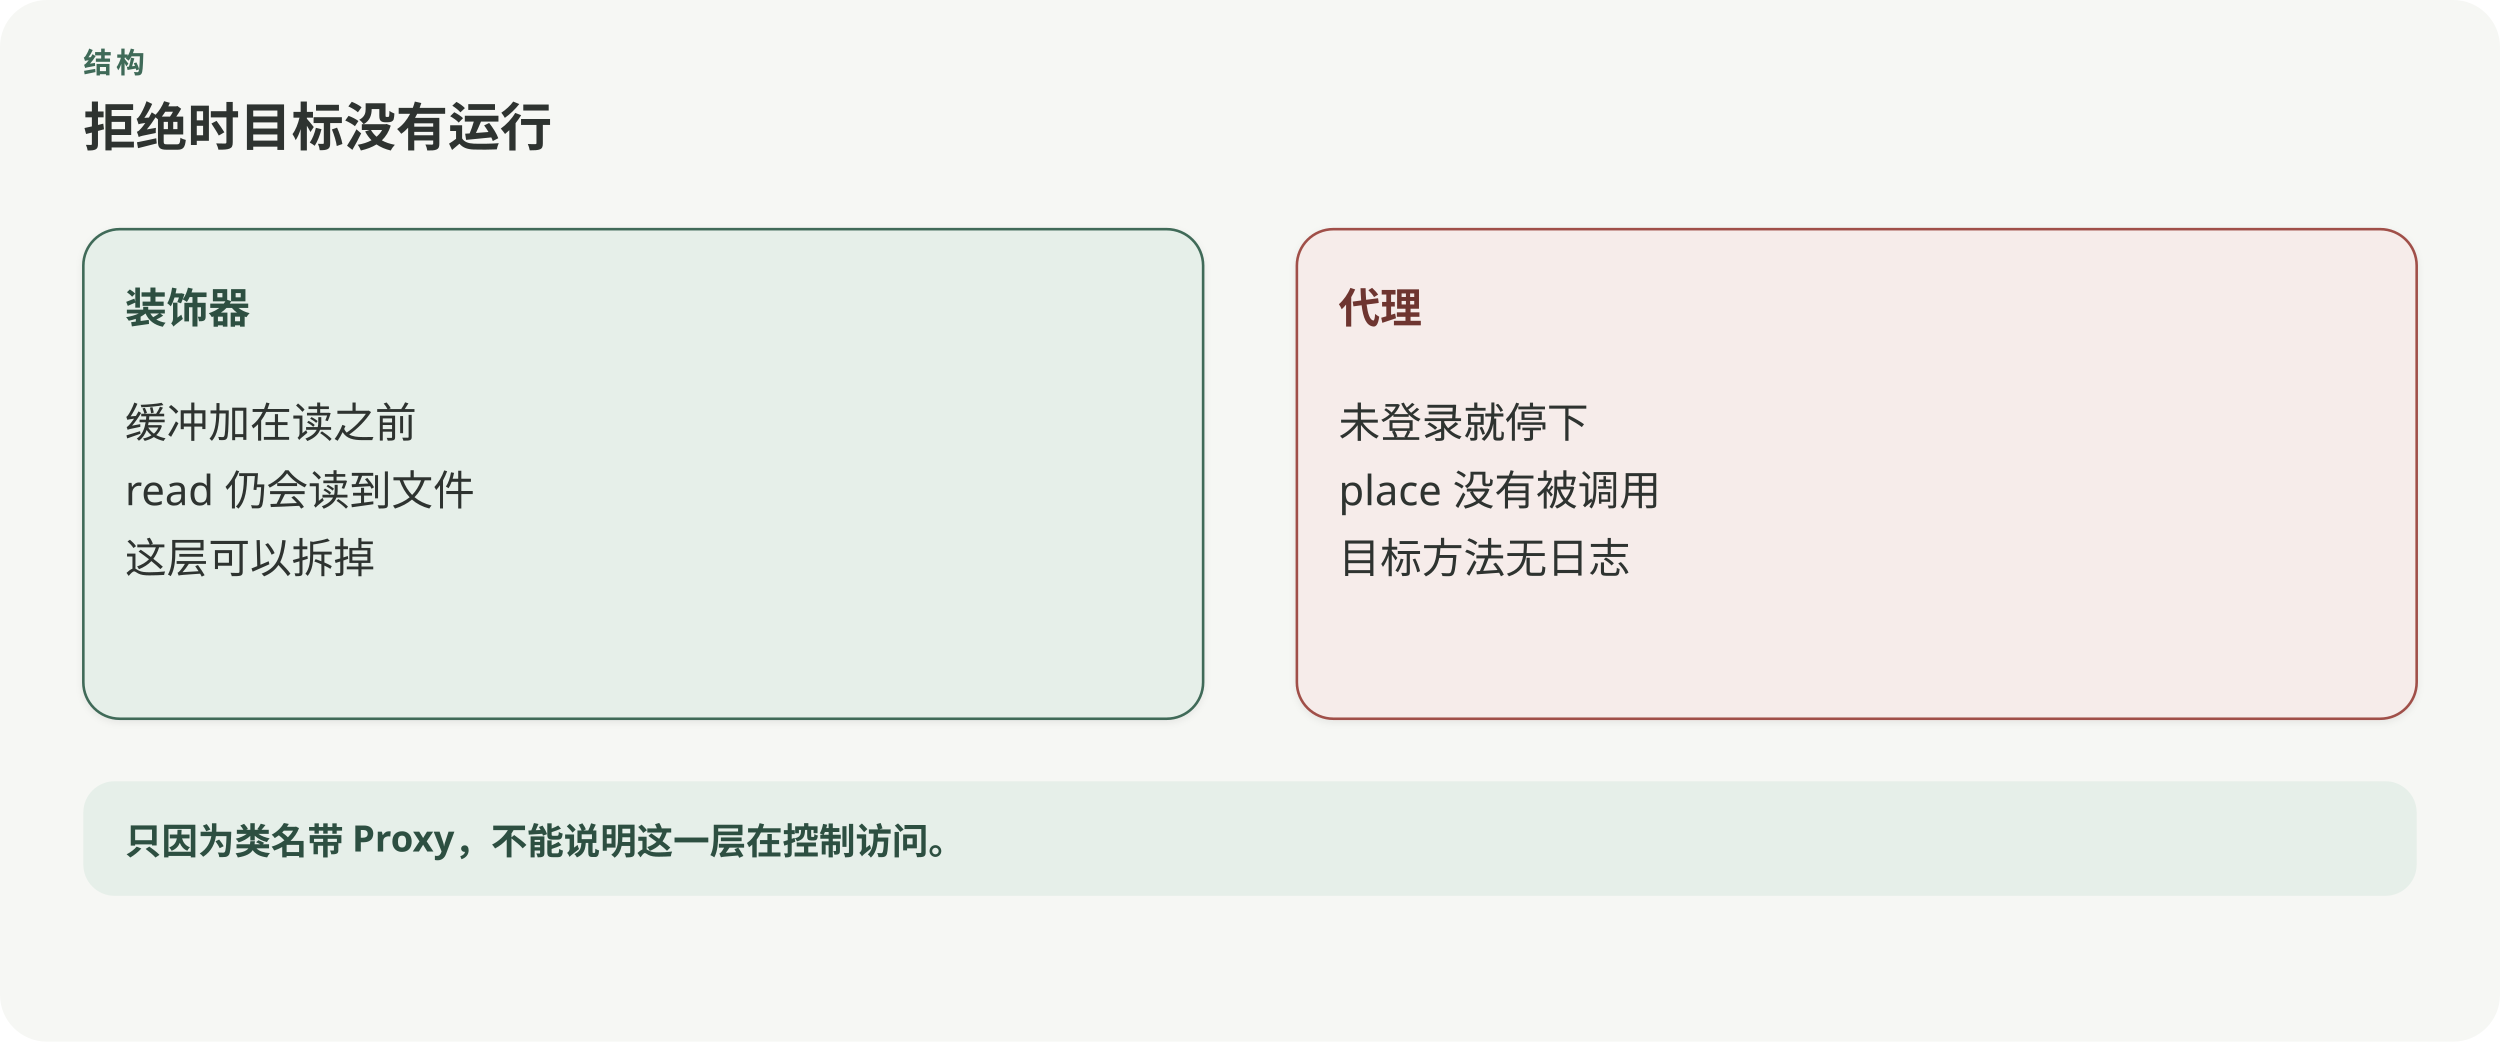
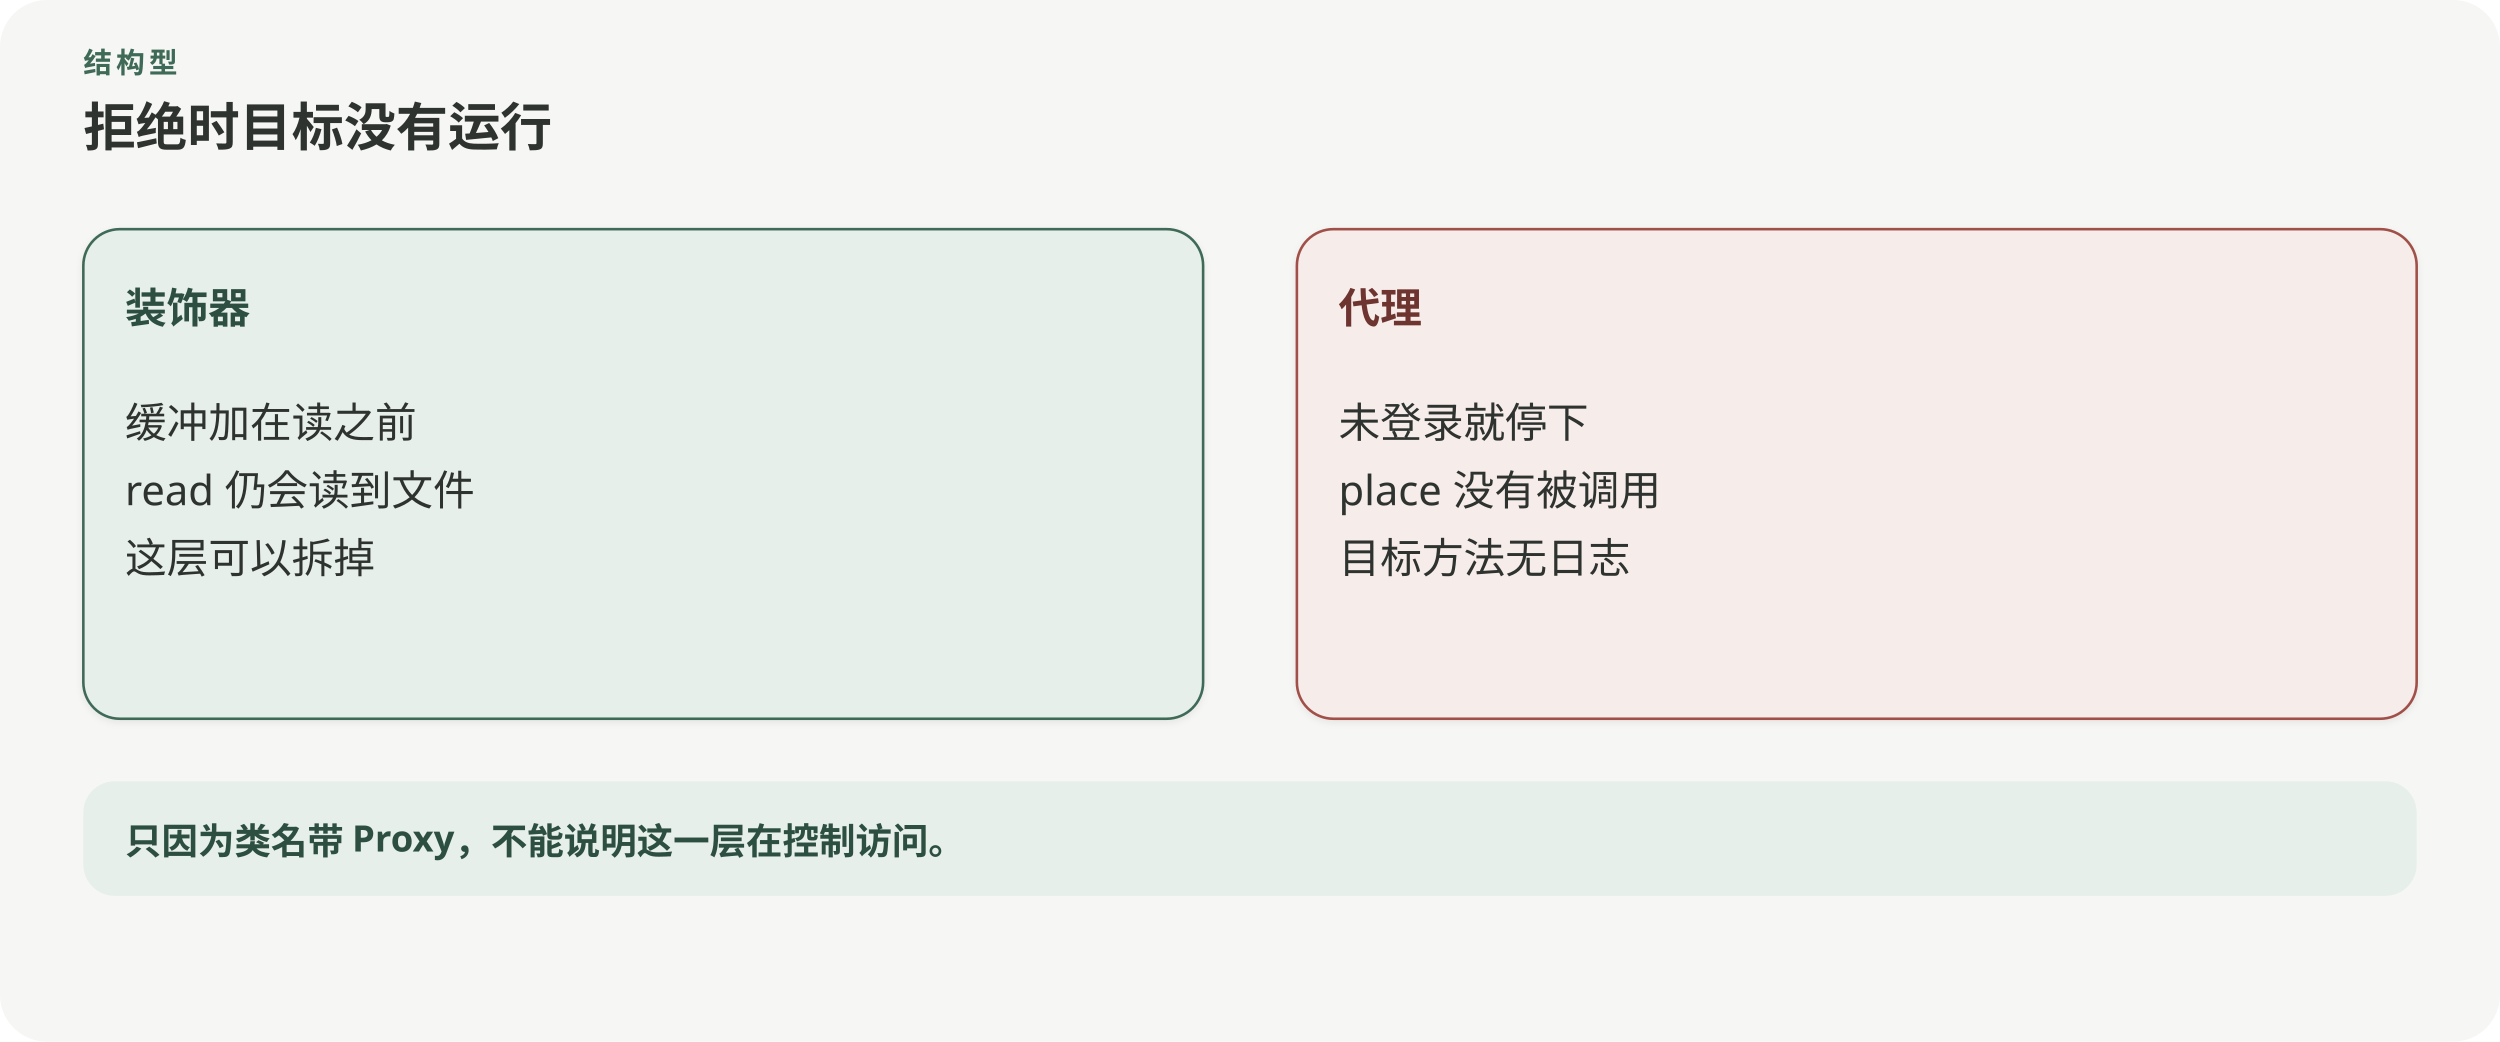
<svg xmlns="http://www.w3.org/2000/svg" viewBox="0 0 960 400" role="img" aria-labelledby="title desc">
  <defs>
    <filter id="soft" x="-6%" y="-8%" width="112%" height="124%">
      <feDropShadow dx="0" dy="1" stdDeviation="1.4" flood-color="#28302a" flood-opacity="0.07" />
    </filter>
  </defs>
  <rect width="960" height="400" rx="18" fill="#f6f7f4" />
-   <text x="32" y="28" font-family="'IBM Plex Sans','Noto Sans SC','PingFang SC',sans-serif" font-size="11" font-weight="600" letter-spacing="1.6" fill="#3f6a58">结构</text>
+   <text x="32" y="28" font-family="'IBM Plex Sans','Noto Sans SC','PingFang SC',sans-serif" font-size="11" font-weight="600" letter-spacing="1.6" fill="#3f6a58">结构型</text>
  <text x="32" y="56" font-family="'IBM Plex Sans','Noto Sans SC','PingFang SC',sans-serif" font-size="20" font-weight="600" fill="#2e3330">拒绝时目标没有运行</text>
  <rect x="32" y="88" width="430" height="188" rx="14" fill="#e6efe9" stroke="#3f6a58" filter="url(#soft)" />
  <text x="48" y="124" font-family="'IBM Plex Sans','Noto Sans SC','PingFang SC',sans-serif" font-size="16" font-weight="600" fill="#2d4f41" text-anchor="start">装饰器</text>
  <text x="48" y="168" font-family="'IBM Plex Sans','Noto Sans SC','PingFang SC',sans-serif" font-size="16" font-weight="400" fill="#2e3330" text-anchor="start">缓冲加在读之前</text>
  <text x="48" y="194" font-family="'IBM Plex Sans','Noto Sans SC','PingFang SC',sans-serif" font-size="16" font-weight="400" fill="#2e3330" text-anchor="start">read 仍会读到文件</text>
  <text x="48" y="220" font-family="'IBM Plex Sans','Noto Sans SC','PingFang SC',sans-serif" font-size="16" font-weight="400" fill="#2e3330" text-anchor="start">这层可以拆掉</text>
  <rect x="498" y="88" width="430" height="188" rx="14" fill="#f6ecea" stroke="#a05048" filter="url(#soft)" />
  <text x="514" y="124" font-family="'IBM Plex Sans','Noto Sans SC','PingFang SC',sans-serif" font-size="16" font-weight="600" fill="#6e3530" text-anchor="start">代理</text>
  <text x="514" y="168" font-family="'IBM Plex Sans','Noto Sans SC','PingFang SC',sans-serif" font-size="16" font-weight="400" fill="#2e3330" text-anchor="start">未登录就停下</text>
  <text x="514" y="194" font-family="'IBM Plex Sans','Noto Sans SC','PingFang SC',sans-serif" font-size="16" font-weight="400" fill="#2e3330" text-anchor="start">place 没有被调用</text>
  <text x="514" y="220" font-family="'IBM Plex Sans','Noto Sans SC','PingFang SC',sans-serif" font-size="16" font-weight="400" fill="#2e3330" text-anchor="start">目标方法无日志</text>
  <rect x="32" y="300" width="896" height="44" rx="12" fill="#e6efe9" />
  <text x="48" y="328" font-family="'IBM Plex Sans','Noto Sans SC','PingFang SC',sans-serif" font-size="14" font-weight="600" fill="#2d4f41" text-anchor="start">只因为类名带 Proxy，不能说明这一层在控制访问。</text>
</svg>
